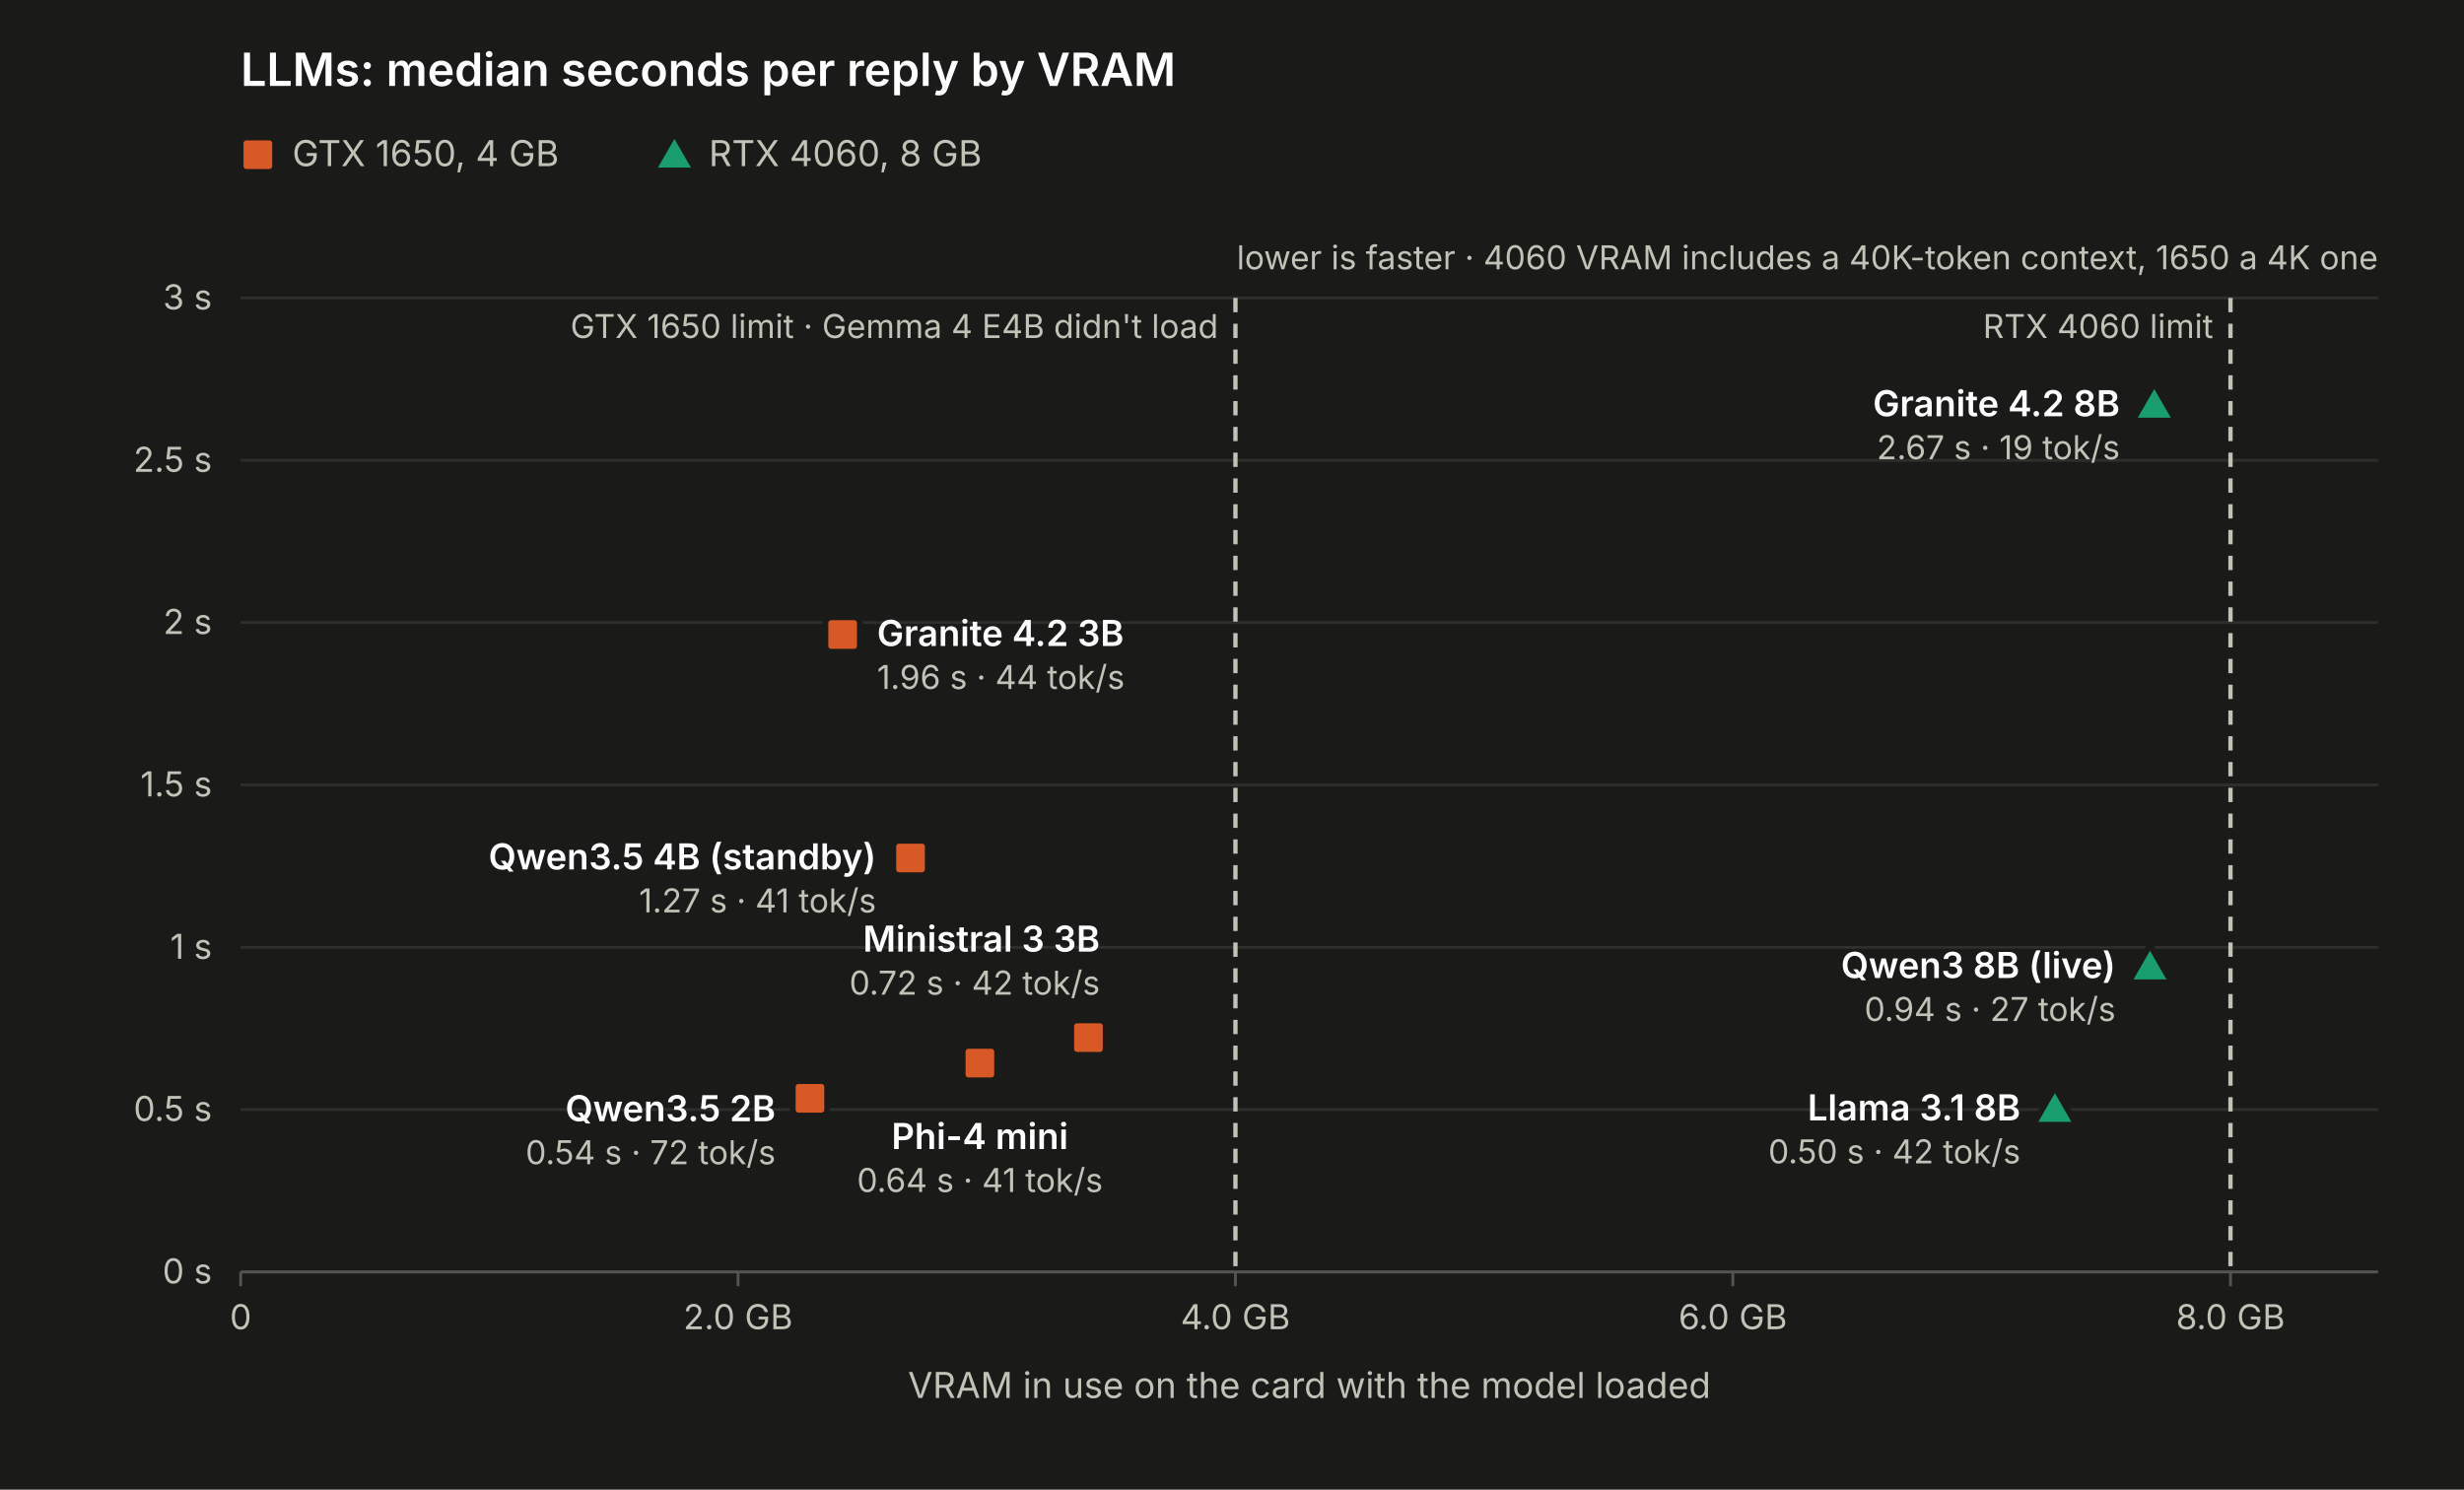
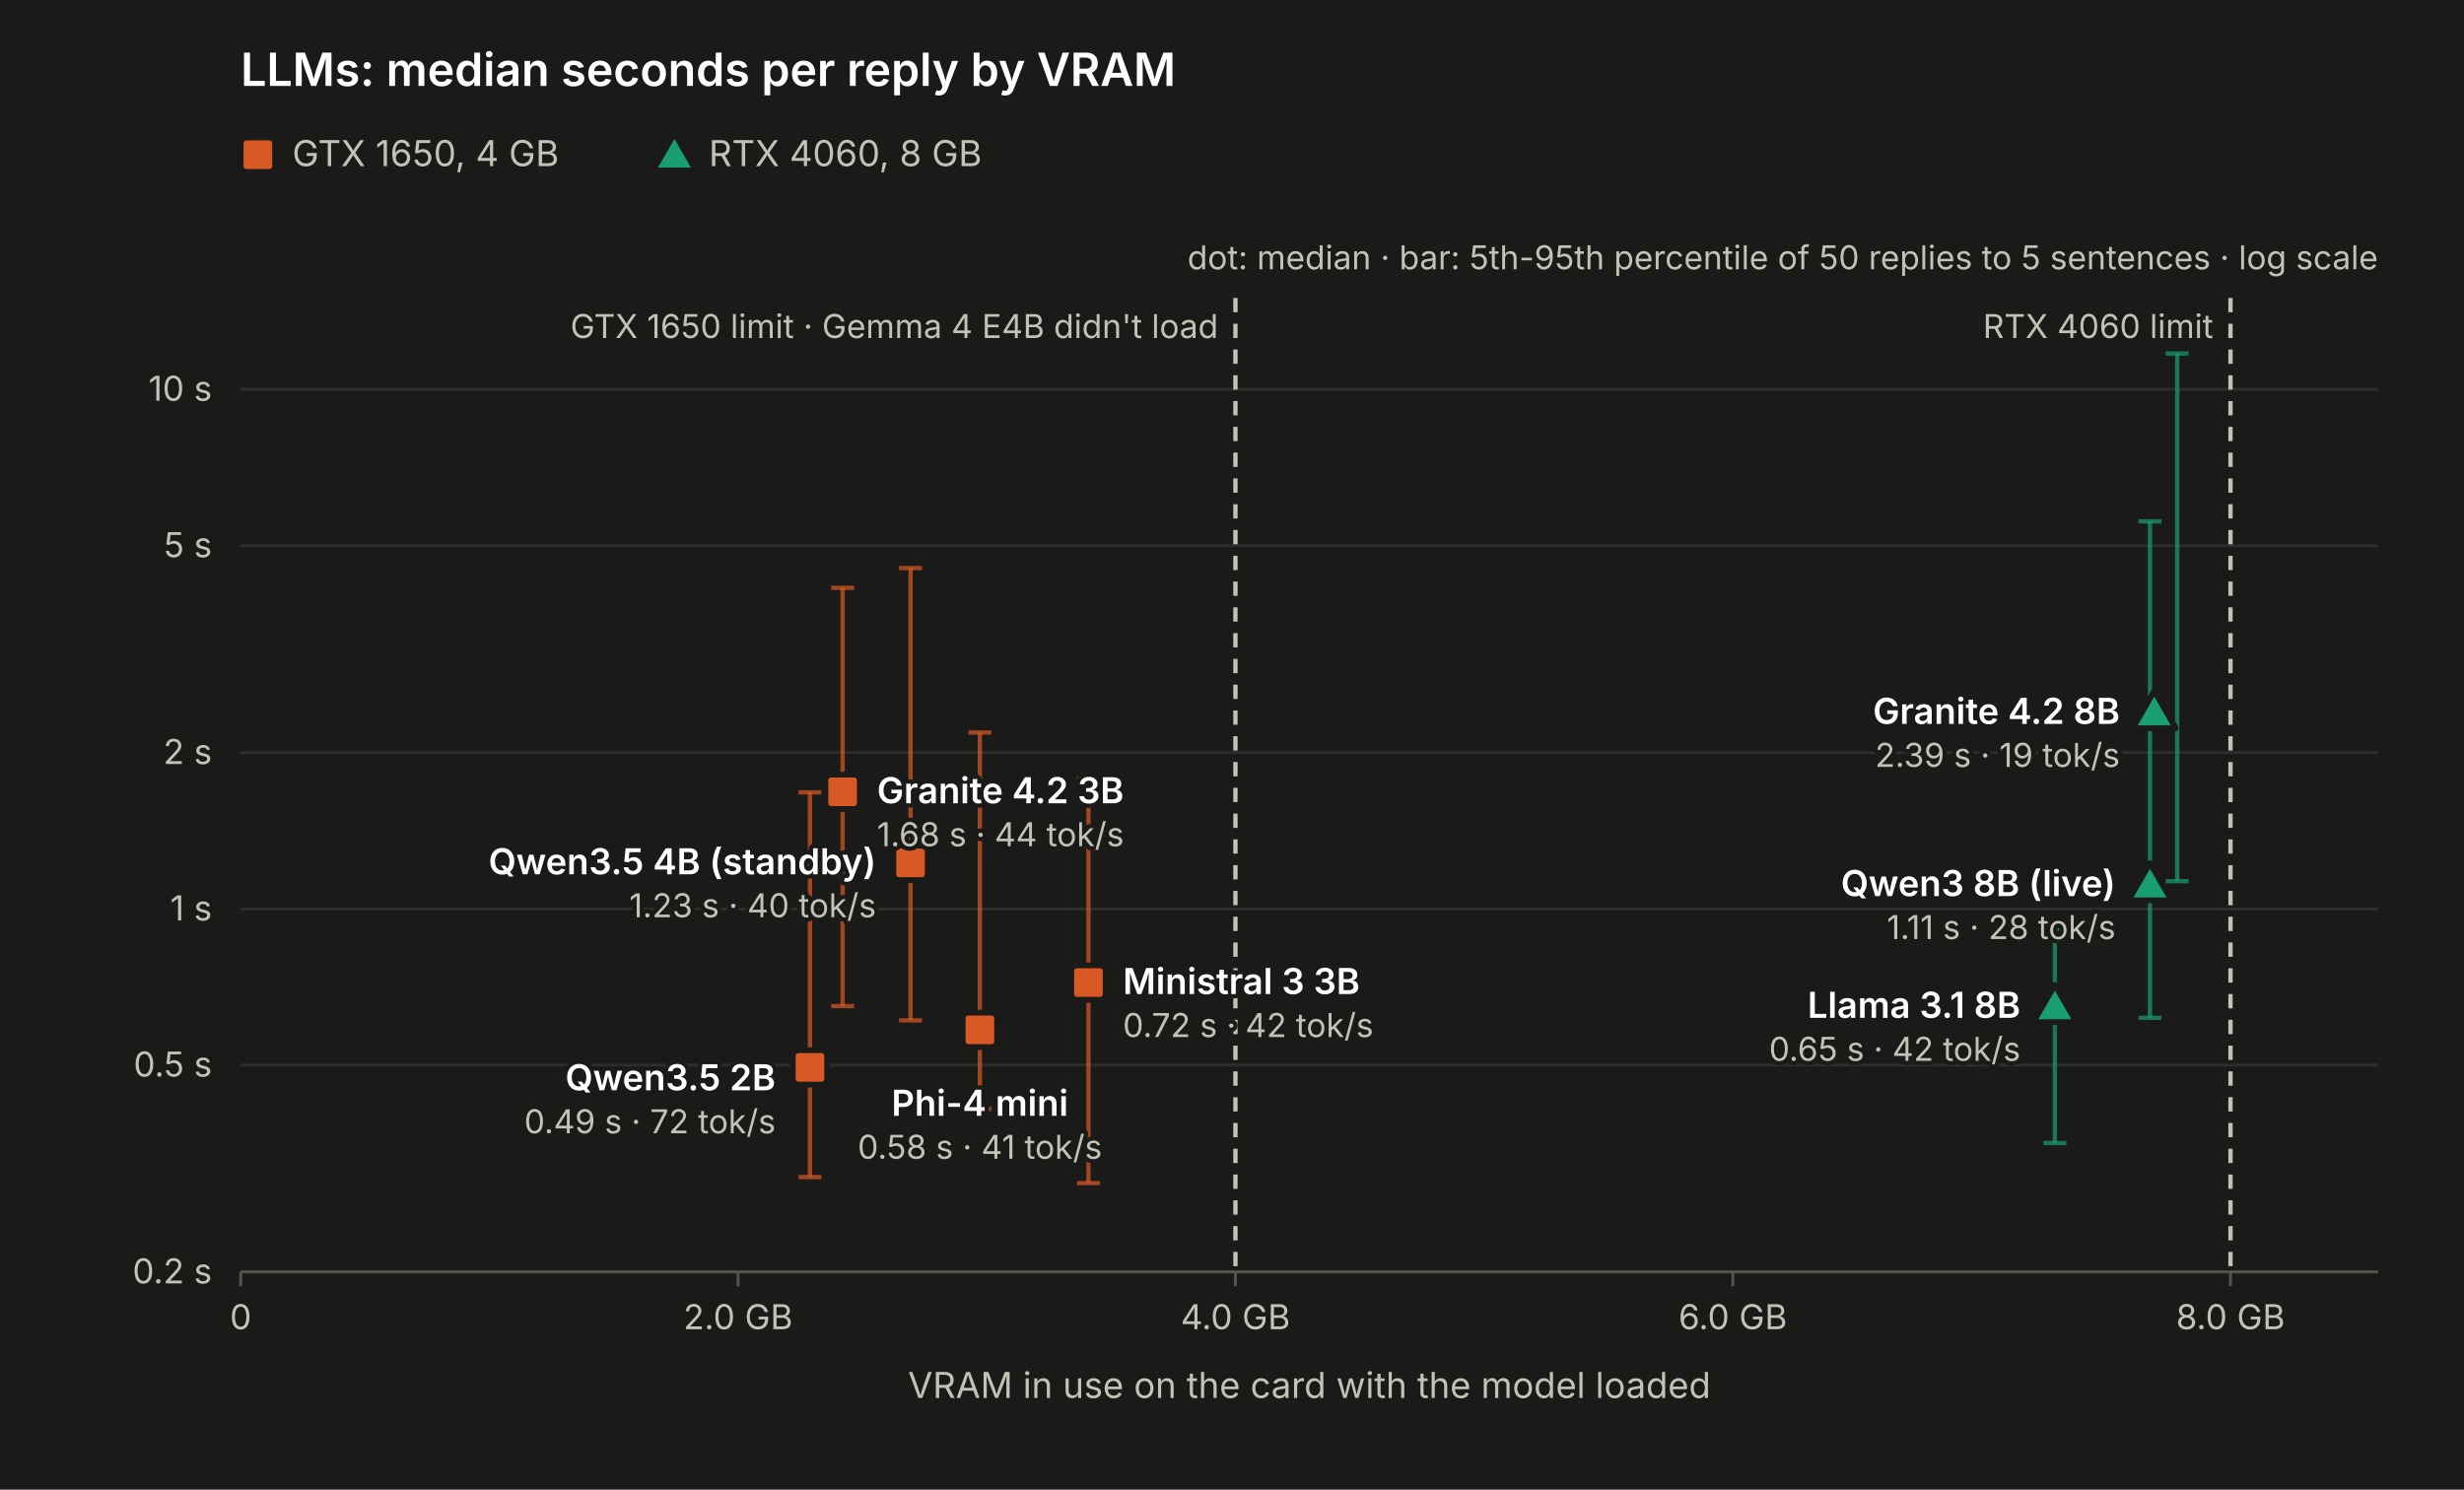
<svg xmlns="http://www.w3.org/2000/svg" viewBox="0 0 860 520" width="860" height="520" role="img" aria-labelledby="t d" font-family="system-ui, -apple-system, Segoe UI, sans-serif">
  <rect width="860" height="520" fill="#1a1a19" />
  <text x="84" y="30" font-size="16" font-weight="600" fill="#ffffff">LLMs: median seconds per reply by VRAM</text>
  <rect x="84.0" y="48.0" width="12" height="12" rx="2" fill="#d95926" stroke="#1a1a19" stroke-width="2" />
  <text x="102" y="58" font-size="12.5" fill="#c3c2b7">GTX 1650, 4 GB</text>
  <path d="M235.4,46.5 L242.9,59.5 L227.9,59.5 Z" fill="#199e70" stroke="#1a1a19" stroke-width="2" stroke-linejoin="round" />
  <text x="247.4" y="58" font-size="12.5" fill="#c3c2b7">RTX 4060, 8 GB</text>
  <line x1="84" x2="830" y1="444.0" y2="444.0" stroke="#2e2e2c" stroke-width="1" />
-   <text x="74" y="448.0" font-size="12" text-anchor="end" fill="#c3c2b7">0 s</text>
-   <line x1="84" x2="830" y1="387.3" y2="387.3" stroke="#2e2e2c" stroke-width="1" />
-   <text x="74" y="391.3" font-size="12" text-anchor="end" fill="#c3c2b7">0.5 s</text>
-   <line x1="84" x2="830" y1="330.7" y2="330.7" stroke="#2e2e2c" stroke-width="1" />
-   <text x="74" y="334.7" font-size="12" text-anchor="end" fill="#c3c2b7">1 s</text>
-   <line x1="84" x2="830" y1="274.0" y2="274.0" stroke="#2e2e2c" stroke-width="1" />
-   <text x="74" y="278.0" font-size="12" text-anchor="end" fill="#c3c2b7">1.5 s</text>
-   <line x1="84" x2="830" y1="217.3" y2="217.3" stroke="#2e2e2c" stroke-width="1" />
-   <text x="74" y="221.3" font-size="12" text-anchor="end" fill="#c3c2b7">2 s</text>
-   <line x1="84" x2="830" y1="160.7" y2="160.7" stroke="#2e2e2c" stroke-width="1" />
-   <text x="74" y="164.7" font-size="12" text-anchor="end" fill="#c3c2b7">2.5 s</text>
-   <line x1="84" x2="830" y1="104.0" y2="104.0" stroke="#2e2e2c" stroke-width="1" />
-   <text x="74" y="108.0" font-size="12" text-anchor="end" fill="#c3c2b7">3 s</text>
+   <text x="74" y="448.0" font-size="12" text-anchor="end" fill="#c3c2b7">0.2 s</text>
+   <line x1="84" x2="830" y1="371.8" y2="371.8" stroke="#2e2e2c" stroke-width="1" />
+   <text x="74" y="375.8" font-size="12" text-anchor="end" fill="#c3c2b7">0.5 s</text>
+   <line x1="84" x2="830" y1="317.3" y2="317.3" stroke="#2e2e2c" stroke-width="1" />
+   <text x="74" y="321.3" font-size="12" text-anchor="end" fill="#c3c2b7">1 s</text>
+   <line x1="84" x2="830" y1="262.7" y2="262.7" stroke="#2e2e2c" stroke-width="1" />
+   <text x="74" y="266.7" font-size="12" text-anchor="end" fill="#c3c2b7">2 s</text>
+   <line x1="84" x2="830" y1="190.5" y2="190.5" stroke="#2e2e2c" stroke-width="1" />
+   <text x="74" y="194.5" font-size="12" text-anchor="end" fill="#c3c2b7">5 s</text>
+   <line x1="84" x2="830" y1="135.9" y2="135.9" stroke="#2e2e2c" stroke-width="1" />
+   <text x="74" y="139.9" font-size="12" text-anchor="end" fill="#c3c2b7">10 s</text>
  <line x1="84" x2="830" y1="444" y2="444" stroke="#55544f" />
  <line x1="84.0" x2="84.0" y1="444" y2="449" stroke="#55544f" />
  <text x="84.0" y="464" font-size="12" text-anchor="middle" fill="#c3c2b7">0</text>
  <line x1="257.6" x2="257.6" y1="444" y2="449" stroke="#55544f" />
  <text x="257.6" y="464" font-size="12" text-anchor="middle" fill="#c3c2b7">2.0 GB</text>
  <line x1="431.2" x2="431.2" y1="444" y2="449" stroke="#55544f" />
  <text x="431.2" y="464" font-size="12" text-anchor="middle" fill="#c3c2b7">4.0 GB</text>
  <line x1="604.8" x2="604.8" y1="444" y2="449" stroke="#55544f" />
  <text x="604.8" y="464" font-size="12" text-anchor="middle" fill="#c3c2b7">6.0 GB</text>
  <line x1="778.5" x2="778.5" y1="444" y2="449" stroke="#55544f" />
  <text x="778.5" y="464" font-size="12" text-anchor="middle" fill="#c3c2b7">8.0 GB</text>
  <text x="457.0" y="488" font-size="12.5" text-anchor="middle" fill="#c3c2b7">VRAM in use on the card with the model loaded</text>
-   <text x="830" y="94" font-size="11.5" text-anchor="end" fill="#c3c2b7">lower is faster · 4060 VRAM includes a 40K-token context, 1650 a 4K one</text>
+   <text x="830" y="94" font-size="11.5" text-anchor="end" fill="#c3c2b7">dot: median · bar: 5th-95th percentile of 50 replies to 5 sentences · log scale</text>
  <line x1="431.2" x2="431.2" y1="104" y2="444" stroke="#c3c2b7" stroke-width="1.5" stroke-dasharray="5 4" />
  <text x="425.2" y="118" font-size="11.5" text-anchor="end" fill="#c3c2b7">GTX 1650 limit · Gemma 4 E4B didn't load</text>
  <line x1="778.5" x2="778.5" y1="104" y2="444" stroke="#c3c2b7" stroke-width="1.5" stroke-dasharray="5 4" />
  <text x="772.5" y="118" font-size="11.5" text-anchor="end" fill="#c3c2b7">RTX 4060 limit</text>
-   <rect x="288.1" y="215.5" width="12" height="12" rx="2" fill="#d95926" stroke="#1a1a19" stroke-width="2" />
-   <path d="M751.9,133.8 L759.4,146.8 L744.4,146.8 Z" fill="#199e70" stroke="#1a1a19" stroke-width="2" stroke-linejoin="round" />
-   <path d="M717.2,379.6 L724.7,392.6 L709.7,392.6 Z" fill="#199e70" stroke="#1a1a19" stroke-width="2" stroke-linejoin="round" />
-   <rect x="373.9" y="356.2" width="12" height="12" rx="2" fill="#d95926" stroke="#1a1a19" stroke-width="2" />
-   <rect x="336.0" y="365.1" width="12" height="12" rx="2" fill="#d95926" stroke="#1a1a19" stroke-width="2" />
-   <path d="M750.4,329.9 L757.9,342.9 L742.9,342.9 Z" fill="#199e70" stroke="#1a1a19" stroke-width="2" stroke-linejoin="round" />
-   <rect x="276.7" y="377.4" width="12" height="12" rx="2" fill="#d95926" stroke="#1a1a19" stroke-width="2" />
-   <rect x="311.8" y="293.5" width="12" height="12" rx="2" fill="#d95926" stroke="#1a1a19" stroke-width="2" />
-   <text x="306.1" y="225.5" font-size="12.5" font-weight="600" text-anchor="start" fill="#ffffff">Granite 4.2 3B</text>
-   <text x="306.1" y="240.5" font-size="11.5" text-anchor="start" fill="#c3c2b7">1.96 s · 44 tok/s</text>
-   <text x="739.9" y="145.3" font-size="12.5" font-weight="600" text-anchor="end" fill="#ffffff">Granite 4.2 8B</text>
-   <text x="739.9" y="160.3" font-size="11.5" text-anchor="end" fill="#c3c2b7">2.67 s · 19 tok/s</text>
-   <text x="705.2" y="391.1" font-size="12.5" font-weight="600" text-anchor="end" fill="#ffffff">Llama 3.1 8B</text>
-   <text x="705.2" y="406.1" font-size="11.5" text-anchor="end" fill="#c3c2b7">0.50 s · 42 tok/s</text>
-   <text x="383.9" y="332.2" font-size="12.5" font-weight="600" text-anchor="end" fill="#ffffff">Ministral 3 3B</text>
-   <text x="383.9" y="347.2" font-size="11.5" text-anchor="end" fill="#c3c2b7">0.72 s · 42 tok/s</text>
-   <text x="342.0" y="401.1" font-size="12.5" font-weight="600" text-anchor="middle" fill="#ffffff">Phi-4 mini</text>
-   <text x="342.0" y="416.1" font-size="11.5" text-anchor="middle" fill="#c3c2b7">0.64 s · 41 tok/s</text>
-   <text x="738.4" y="341.4" font-size="12.5" font-weight="600" text-anchor="end" fill="#ffffff">Qwen3 8B (live)</text>
-   <text x="738.4" y="356.4" font-size="11.5" text-anchor="end" fill="#c3c2b7">0.94 s · 27 tok/s</text>
-   <text x="270.7" y="391.4" font-size="12.5" font-weight="600" text-anchor="end" fill="#ffffff">Qwen3.5 2B</text>
-   <text x="270.7" y="406.4" font-size="11.5" text-anchor="end" fill="#c3c2b7">0.54 s · 72 tok/s</text>
-   <text x="305.8" y="303.5" font-size="12.5" font-weight="600" text-anchor="end" fill="#ffffff">Qwen3.5 4B (standby)</text>
-   <text x="305.8" y="318.5" font-size="11.5" text-anchor="end" fill="#c3c2b7">1.27 s · 41 tok/s</text>
+   <line x1="294.1" x2="294.1" y1="351.2" y2="205.2" stroke="#d95926" stroke-width="1.5" stroke-opacity="0.7" />
+   <line x1="290.1" x2="298.1" y1="205.2" y2="205.2" stroke="#d95926" stroke-width="1.5" stroke-opacity="0.7" />
+   <line x1="290.1" x2="298.1" y1="351.2" y2="351.2" stroke="#d95926" stroke-width="1.5" stroke-opacity="0.7" />
+   <line x1="759.9" x2="759.9" y1="307.6" y2="123.4" stroke="#199e70" stroke-width="1.5" stroke-opacity="0.7" />
+   <line x1="755.9" x2="763.9" y1="307.6" y2="307.6" stroke="#199e70" stroke-width="1.5" stroke-opacity="0.7" />
+   <line x1="755.9" x2="763.9" y1="123.4" y2="123.4" stroke="#199e70" stroke-width="1.5" stroke-opacity="0.7" />
+   <line x1="717.2" x2="717.2" y1="399.0" y2="324.2" stroke="#199e70" stroke-width="1.5" stroke-opacity="0.7" />
+   <line x1="713.2" x2="721.2" y1="324.2" y2="324.2" stroke="#199e70" stroke-width="1.5" stroke-opacity="0.7" />
+   <line x1="713.2" x2="721.2" y1="399.0" y2="399.0" stroke="#199e70" stroke-width="1.5" stroke-opacity="0.7" />
+   <line x1="379.9" x2="379.9" y1="413.0" y2="271.9" stroke="#d95926" stroke-width="1.5" stroke-opacity="0.7" />
+   <line x1="375.9" x2="383.9" y1="413.0" y2="413.0" stroke="#d95926" stroke-width="1.5" stroke-opacity="0.7" />
+   <line x1="375.9" x2="383.9" y1="271.9" y2="271.9" stroke="#d95926" stroke-width="1.5" stroke-opacity="0.7" />
+   <line x1="342.0" x2="342.0" y1="387.1" y2="255.7" stroke="#d95926" stroke-width="1.5" stroke-opacity="0.7" />
+   <line x1="338.0" x2="346.0" y1="387.1" y2="387.1" stroke="#d95926" stroke-width="1.5" stroke-opacity="0.7" />
+   <line x1="338.0" x2="346.0" y1="255.7" y2="255.7" stroke="#d95926" stroke-width="1.5" stroke-opacity="0.7" />
+   <line x1="750.4" x2="750.4" y1="355.3" y2="182.0" stroke="#199e70" stroke-width="1.5" stroke-opacity="0.7" />
+   <line x1="746.4" x2="754.4" y1="355.3" y2="355.3" stroke="#199e70" stroke-width="1.5" stroke-opacity="0.7" />
+   <line x1="746.4" x2="754.4" y1="182.0" y2="182.0" stroke="#199e70" stroke-width="1.5" stroke-opacity="0.7" />
+   <line x1="282.7" x2="282.7" y1="410.9" y2="276.6" stroke="#d95926" stroke-width="1.5" stroke-opacity="0.7" />
+   <line x1="278.7" x2="286.7" y1="410.9" y2="410.9" stroke="#d95926" stroke-width="1.5" stroke-opacity="0.7" />
+   <line x1="278.7" x2="286.7" y1="276.6" y2="276.6" stroke="#d95926" stroke-width="1.5" stroke-opacity="0.7" />
+   <line x1="317.8" x2="317.8" y1="356.2" y2="198.3" stroke="#d95926" stroke-width="1.5" stroke-opacity="0.7" />
+   <line x1="313.8" x2="321.8" y1="356.2" y2="356.2" stroke="#d95926" stroke-width="1.5" stroke-opacity="0.7" />
+   <line x1="313.8" x2="321.8" y1="198.3" y2="198.3" stroke="#d95926" stroke-width="1.5" stroke-opacity="0.7" />
+   <rect x="288.1" y="270.4" width="12" height="12" rx="2" fill="#d95926" stroke="#1a1a19" stroke-width="2" />
+   <path d="M751.9,241.2 L759.4,254.2 L744.4,254.2 Z" fill="#199e70" stroke="#1a1a19" stroke-width="2" stroke-linejoin="round" />
+   <path d="M717.2,343.8 L724.7,356.8 L709.7,356.8 Z" fill="#199e70" stroke="#1a1a19" stroke-width="2" stroke-linejoin="round" />
+   <rect x="373.9" y="337.0" width="12" height="12" rx="2" fill="#d95926" stroke="#1a1a19" stroke-width="2" />
+   <rect x="336.0" y="353.5" width="12" height="12" rx="2" fill="#d95926" stroke="#1a1a19" stroke-width="2" />
+   <path d="M750.4,301.3 L757.9,314.3 L742.9,314.3 Z" fill="#199e70" stroke="#1a1a19" stroke-width="2" stroke-linejoin="round" />
+   <rect x="276.7" y="366.6" width="12" height="12" rx="2" fill="#d95926" stroke="#1a1a19" stroke-width="2" />
+   <rect x="311.8" y="295.2" width="12" height="12" rx="2" fill="#d95926" stroke="#1a1a19" stroke-width="2" />
+   <text x="306.1" y="280.4" font-size="12.5" font-weight="600" text-anchor="start" fill="#1a1a19" stroke="#1a1a19" stroke-width="3" stroke-linejoin="round">Granite 4.2 3B</text>
+   <text x="306.1" y="280.4" font-size="12.5" font-weight="600" text-anchor="start" fill="#ffffff">Granite 4.2 3B</text>
+   <text x="306.1" y="295.4" font-size="11.5" text-anchor="start" fill="#1a1a19" stroke="#1a1a19" stroke-width="3" stroke-linejoin="round">1.68 s · 44 tok/s</text>
+   <text x="306.1" y="295.4" font-size="11.5" text-anchor="start" fill="#c3c2b7">1.68 s · 44 tok/s</text>
+   <text x="739.9" y="252.7" font-size="12.5" font-weight="600" text-anchor="end" fill="#1a1a19" stroke="#1a1a19" stroke-width="3" stroke-linejoin="round">Granite 4.2 8B</text>
+   <text x="739.9" y="252.7" font-size="12.5" font-weight="600" text-anchor="end" fill="#ffffff">Granite 4.2 8B</text>
+   <text x="739.9" y="267.7" font-size="11.5" text-anchor="end" fill="#1a1a19" stroke="#1a1a19" stroke-width="3" stroke-linejoin="round">2.39 s · 19 tok/s</text>
+   <text x="739.9" y="267.7" font-size="11.5" text-anchor="end" fill="#c3c2b7">2.39 s · 19 tok/s</text>
+   <text x="705.2" y="355.3" font-size="12.5" font-weight="600" text-anchor="end" fill="#1a1a19" stroke="#1a1a19" stroke-width="3" stroke-linejoin="round">Llama 3.1 8B</text>
+   <text x="705.2" y="355.3" font-size="12.5" font-weight="600" text-anchor="end" fill="#ffffff">Llama 3.1 8B</text>
+   <text x="705.2" y="370.3" font-size="11.5" text-anchor="end" fill="#1a1a19" stroke="#1a1a19" stroke-width="3" stroke-linejoin="round">0.65 s · 42 tok/s</text>
+   <text x="705.2" y="370.3" font-size="11.5" text-anchor="end" fill="#c3c2b7">0.65 s · 42 tok/s</text>
+   <text x="391.9" y="347.0" font-size="12.5" font-weight="600" text-anchor="start" fill="#1a1a19" stroke="#1a1a19" stroke-width="3" stroke-linejoin="round">Ministral 3 3B</text>
+   <text x="391.9" y="347.0" font-size="12.5" font-weight="600" text-anchor="start" fill="#ffffff">Ministral 3 3B</text>
+   <text x="391.9" y="362.0" font-size="11.5" text-anchor="start" fill="#1a1a19" stroke="#1a1a19" stroke-width="3" stroke-linejoin="round">0.72 s · 42 tok/s</text>
+   <text x="391.9" y="362.0" font-size="11.5" text-anchor="start" fill="#c3c2b7">0.72 s · 42 tok/s</text>
+   <text x="342.0" y="389.5" font-size="12.5" font-weight="600" text-anchor="middle" fill="#1a1a19" stroke="#1a1a19" stroke-width="3" stroke-linejoin="round">Phi-4 mini</text>
+   <text x="342.0" y="389.5" font-size="12.5" font-weight="600" text-anchor="middle" fill="#ffffff">Phi-4 mini</text>
+   <text x="342.0" y="404.5" font-size="11.5" text-anchor="middle" fill="#1a1a19" stroke="#1a1a19" stroke-width="3" stroke-linejoin="round">0.58 s · 41 tok/s</text>
+   <text x="342.0" y="404.5" font-size="11.5" text-anchor="middle" fill="#c3c2b7">0.58 s · 41 tok/s</text>
+   <text x="738.4" y="312.8" font-size="12.5" font-weight="600" text-anchor="end" fill="#1a1a19" stroke="#1a1a19" stroke-width="3" stroke-linejoin="round">Qwen3 8B (live)</text>
+   <text x="738.4" y="312.8" font-size="12.5" font-weight="600" text-anchor="end" fill="#ffffff">Qwen3 8B (live)</text>
+   <text x="738.4" y="327.8" font-size="11.5" text-anchor="end" fill="#1a1a19" stroke="#1a1a19" stroke-width="3" stroke-linejoin="round">1.11 s · 28 tok/s</text>
+   <text x="738.4" y="327.8" font-size="11.5" text-anchor="end" fill="#c3c2b7">1.11 s · 28 tok/s</text>
+   <text x="270.7" y="380.6" font-size="12.5" font-weight="600" text-anchor="end" fill="#1a1a19" stroke="#1a1a19" stroke-width="3" stroke-linejoin="round">Qwen3.5 2B</text>
+   <text x="270.7" y="380.6" font-size="12.5" font-weight="600" text-anchor="end" fill="#ffffff">Qwen3.5 2B</text>
+   <text x="270.7" y="395.6" font-size="11.5" text-anchor="end" fill="#1a1a19" stroke="#1a1a19" stroke-width="3" stroke-linejoin="round">0.49 s · 72 tok/s</text>
+   <text x="270.7" y="395.6" font-size="11.5" text-anchor="end" fill="#c3c2b7">0.49 s · 72 tok/s</text>
+   <text x="305.8" y="305.2" font-size="12.5" font-weight="600" text-anchor="end" fill="#1a1a19" stroke="#1a1a19" stroke-width="3" stroke-linejoin="round">Qwen3.5 4B (standby)</text>
+   <text x="305.8" y="305.2" font-size="12.5" font-weight="600" text-anchor="end" fill="#ffffff">Qwen3.5 4B (standby)</text>
+   <text x="305.8" y="320.2" font-size="11.5" text-anchor="end" fill="#1a1a19" stroke="#1a1a19" stroke-width="3" stroke-linejoin="round">1.23 s · 40 tok/s</text>
+   <text x="305.8" y="320.2" font-size="11.5" text-anchor="end" fill="#c3c2b7">1.23 s · 40 tok/s</text>
</svg>
